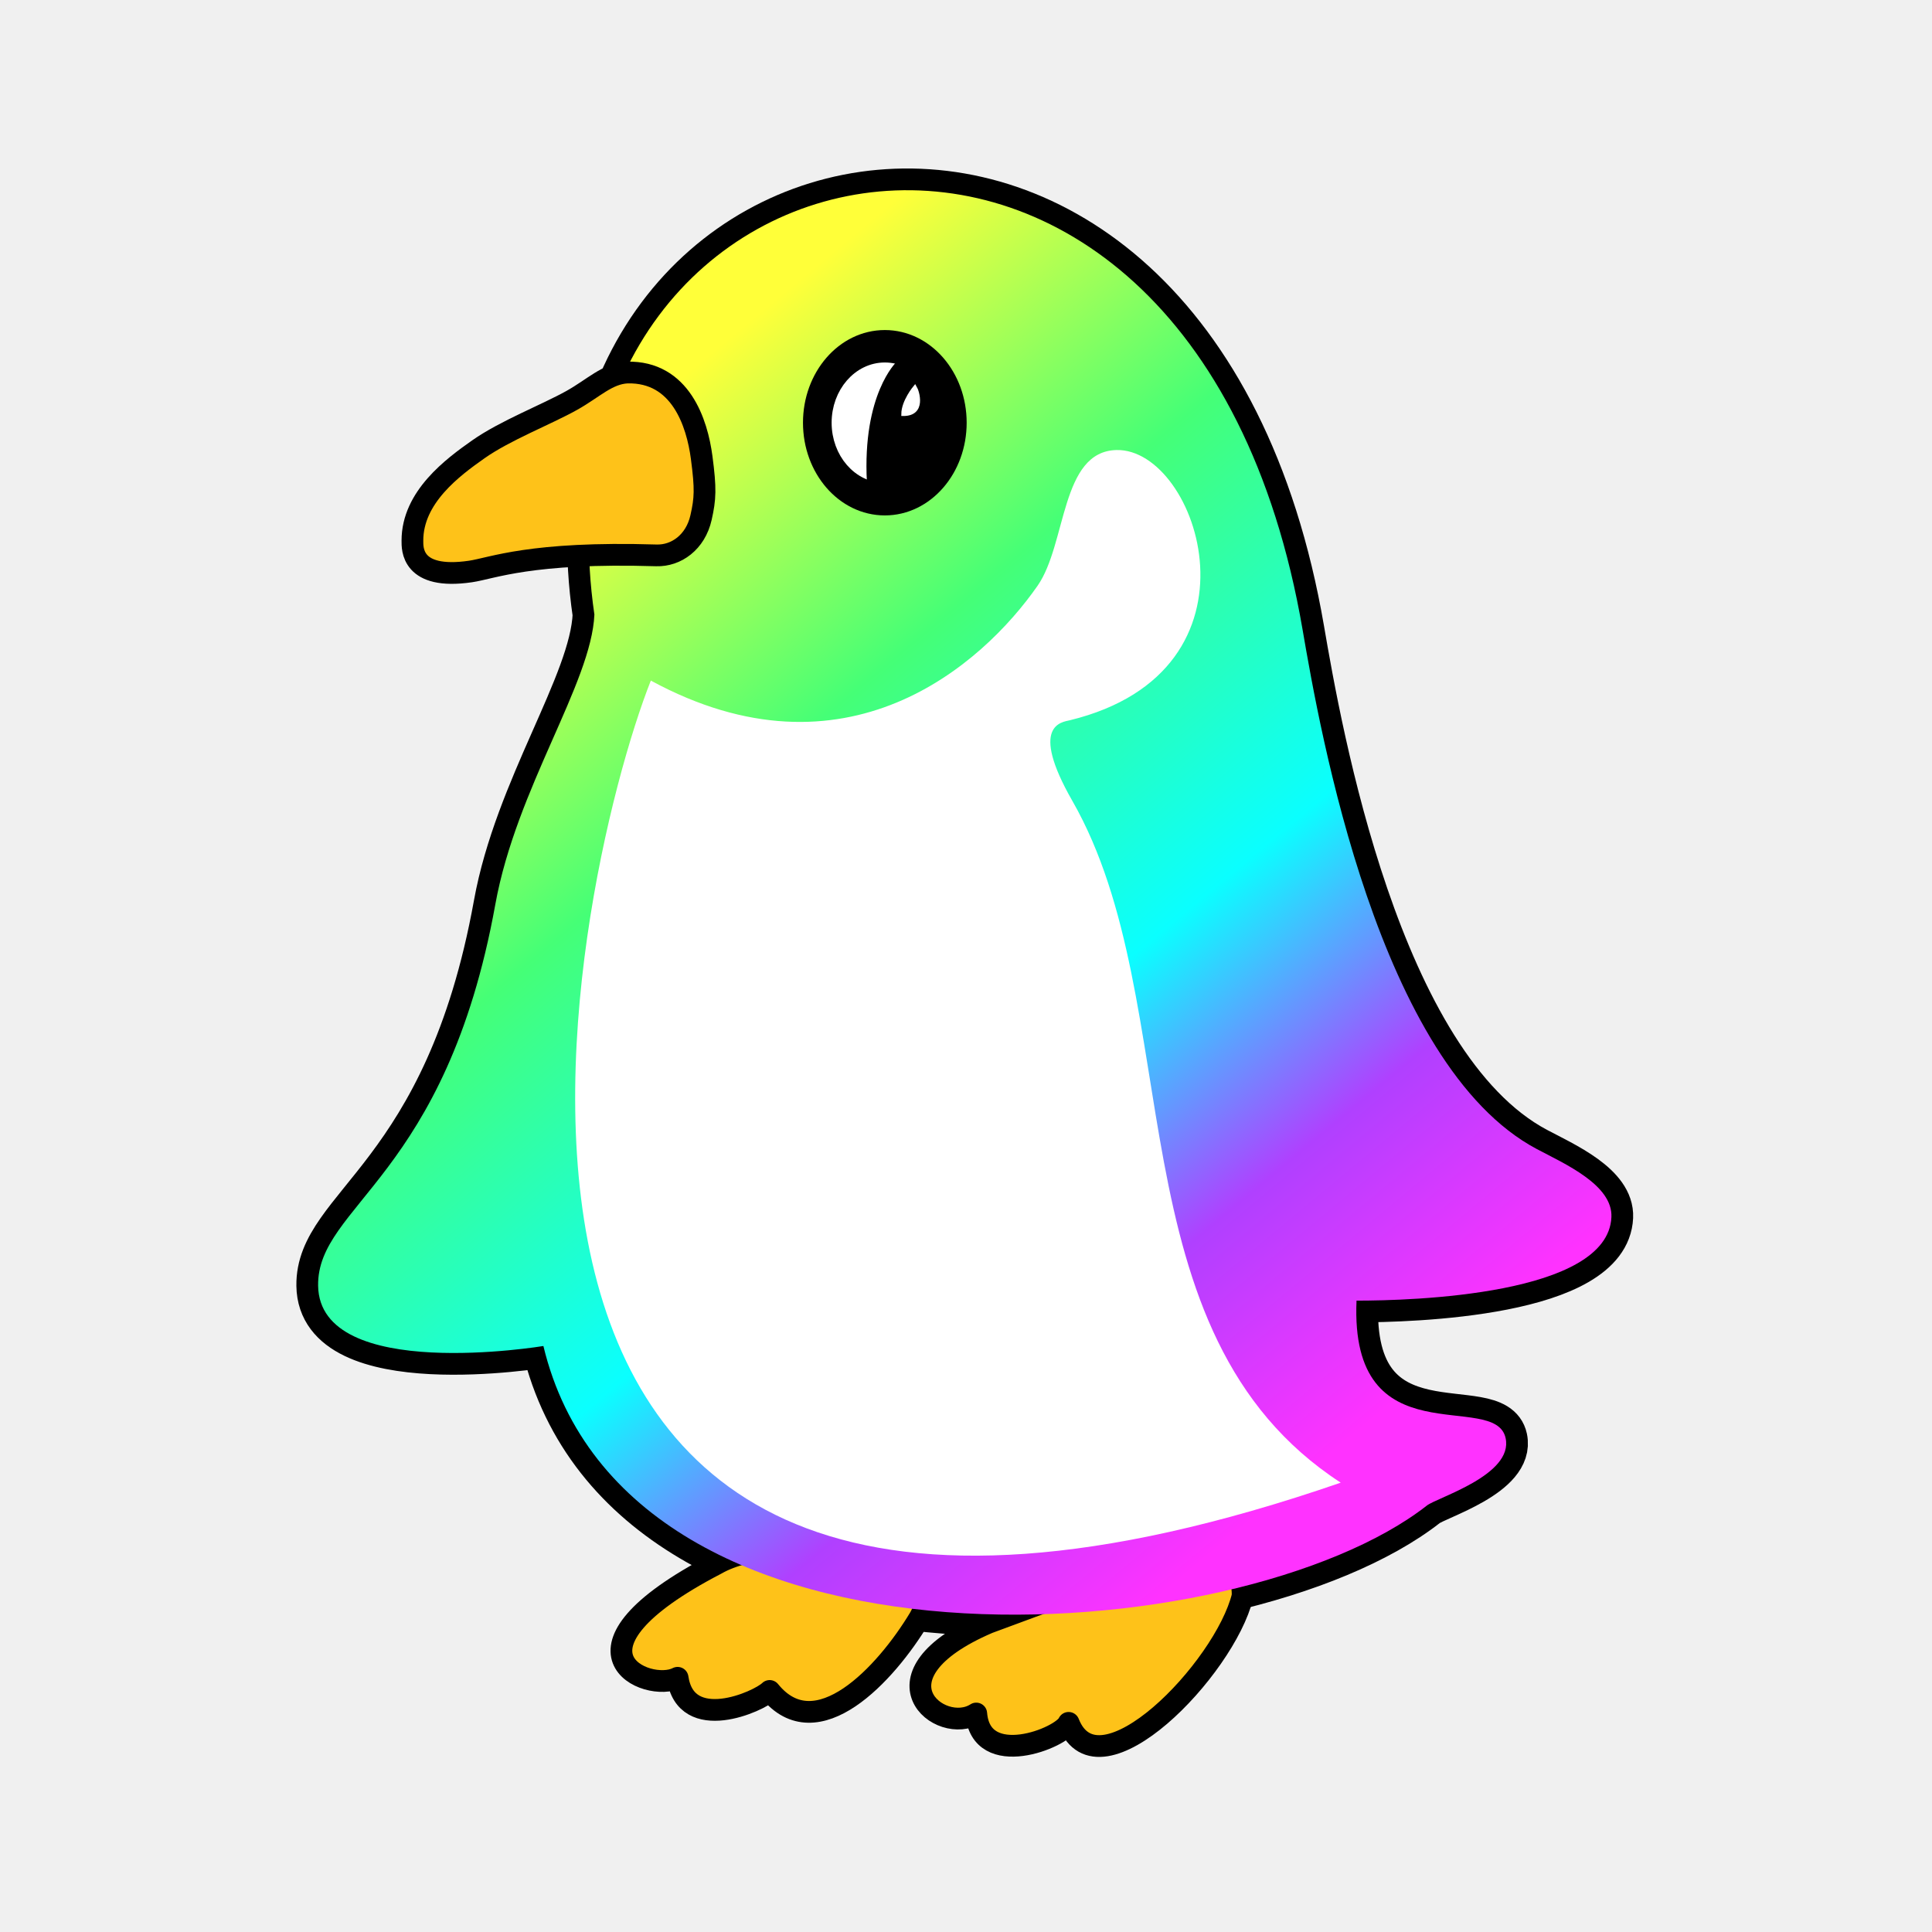
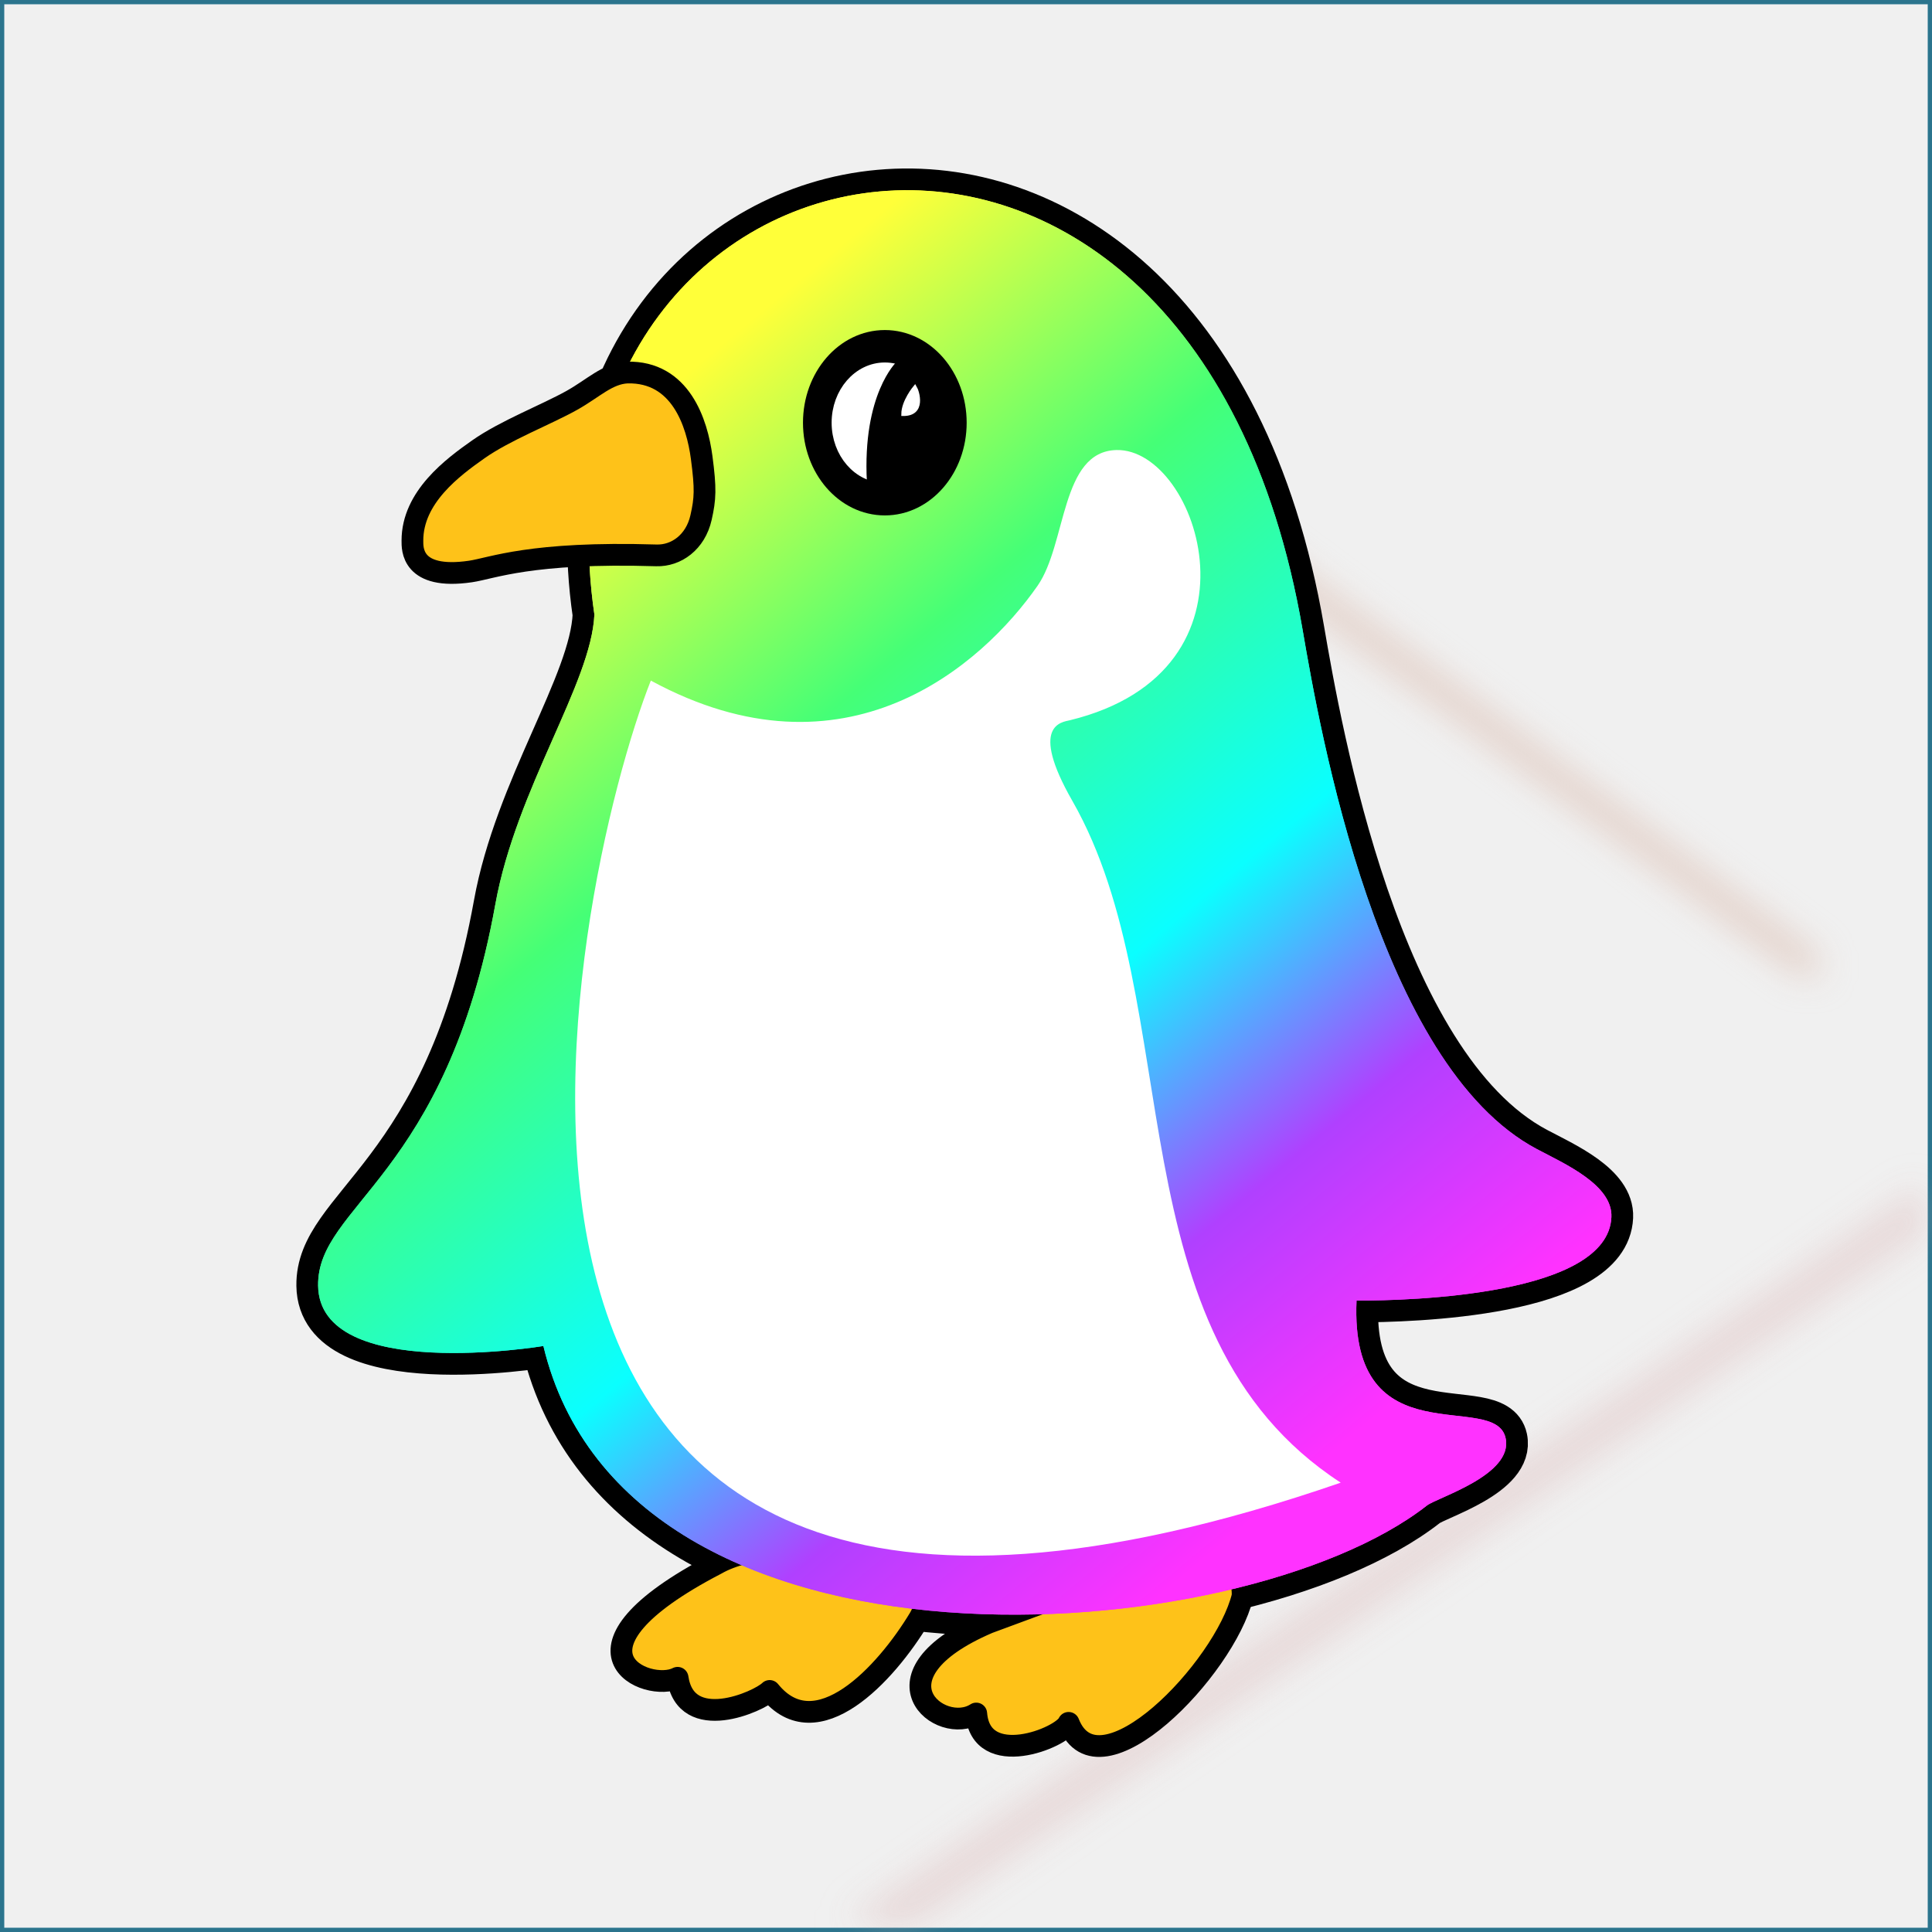
- <svg xmlns="http://www.w3.org/2000/svg" xmlns:xlink="http://www.w3.org/1999/xlink" version="1.1" id="svg1" width="533.333" height="533.333" viewBox="0 0 533.333 533.333">
+ <svg xmlns="http://www.w3.org/2000/svg" xmlns:xlink="http://www.w3.org/1999/xlink" version="1.1" id="svg1" width="533.333" height="533.333" viewBox="0 0 533.333 533.333" xml:space="preserve">
  <defs id="defs1">
+     <linearGradient id="linearGradient10-3">
+       <stop style="stop-color:#5bcefa;stop-opacity:1;" offset="0" id="stop20" />
+       <stop style="stop-color:#f5a9b8;stop-opacity:1;" offset="0.292" id="stop21" />
+       <stop style="stop-color:#f3f3f3;stop-opacity:1;" offset="0.51" id="stop22" />
+       <stop style="stop-color:#f5a9b8;stop-opacity:1;" offset="0.698" id="stop23" />
+       <stop style="stop-color:#5bcefa;stop-opacity:1;" offset="0.865" id="stop24" />
+     </linearGradient>
+     <linearGradient id="linearGradient10-2">
+       <stop style="stop-color:#34bff3;stop-opacity:1;" offset="0" id="stop15" />
+       <stop style="stop-color:#f3f3f3;stop-opacity:1;" offset="0.453" id="stop16" />
+       <stop style="stop-color:#f3f3f3;stop-opacity:1;" offset="0.51" id="stop17" />
+       <stop style="stop-color:#f3f3f3;stop-opacity:1;" offset="0.536" id="stop18" />
+       <stop style="stop-color:#f291a9;stop-opacity:1;" offset="0.865" id="stop19" />
+     </linearGradient>
    <linearGradient id="linearGradient10">
      <stop style="stop-color:#ffff39;stop-opacity:1;" offset="0" id="stop11" />
      <stop style="stop-color:#45ff76;stop-opacity:1;" offset="0.245" id="stop1" />
      <stop style="stop-color:#0affff;stop-opacity:1;" offset="0.51" id="stop2" />
      <stop style="stop-color:#b040ff;stop-opacity:1;" offset="0.69" id="stop3" />
      <stop style="stop-color:#ff32ff;stop-opacity:1;" offset="0.865" id="stop4" />
    </linearGradient>
    <linearGradient xlink:href="#linearGradient10" id="linearGradient12" x1="198.486" y1="95.71" x2="452.009" y2="400.476" gradientUnits="userSpaceOnUse" />
+     <linearGradient id="linearGradient10-4">
+       <stop style="stop-color:#77b255;stop-opacity:1;" offset="0" id="stop11-3" />
+       <stop style="stop-color:#5c913b;stop-opacity:1;" offset="0.51" id="stop2-2" />
+       <stop style="stop-color:#c6e5b3;stop-opacity:1;" offset="0.865" id="stop4-6" />
+     </linearGradient>
+     <linearGradient xlink:href="#linearGradient10" id="linearGradient15" gradientUnits="userSpaceOnUse" x1="198.486" y1="95.71" x2="452.009" y2="400.476" />
+     <meshgradient id="meshgradient1" gradientUnits="userSpaceOnUse" x="0" y="0">
+       <meshrow id="meshrow4235">
+         <meshpatch id="meshpatch4235">
+           <stop path="c 7.509,0  15.019,0  22.528,0" style="stop-color:#ffffff;stop-opacity:1" id="stop4235" />
+           <stop path="c -2.312,105.522  12.838,175.309  13.057,243.104" style="stop-color:#ffffff;stop-opacity:1" id="stop4236" />
+           <stop path="c -15.427,3.991  -28.29,6.896  -35.581,7.442" style="stop-color:#dbcbcd;stop-opacity:1" id="stop4237" />
+           <stop path="c -0,-66.584  -0.001,-144.51  -0.004,-250.546" style="stop-color:#cfb9bb;stop-opacity:1" id="stop4238" />
+         </meshpatch>
+         <meshpatch id="meshpatch4238">
+           <stop path="c 4.582,0  9.164,0  13.746,0" id="stop4239" />
+           <stop path="c -0.821,103.98  26.477,167.57  29.732,234.875" style="stop-color:#ffffff;stop-opacity:1" id="stop4240" />
+           <stop path="c -10.64,2.954  -21.009,5.794  -30.422,8.229" style="stop-color:#e3d7d8;stop-opacity:1" id="stop4241" />
+         </meshpatch>
+         <meshpatch id="meshpatch4241">
+           <stop path="c 15.742,0  31.485,0  47.227,0" id="stop4242" />
+           <stop path="c -5.25094e-05,100.504  64.728,144.626  74.115,212.07" style="stop-color:#ffffff;stop-opacity:1" id="stop4243" />
+           <stop path="c -15.287,1.145  -55.054,12.654  -91.61,22.805" style="stop-color:#ffffff;stop-opacity:1" id="stop4244" />
+         </meshpatch>
+         <meshpatch id="meshpatch4244">
+           <stop path="c 59.318,0  118.635,0  177.953,0" id="stop4245" />
+           <stop path="c 1.274,88.171  41.669,142.265  48.616,210.455" style="stop-color:#dbb599;stop-opacity:1" id="stop4246" />
+           <stop path="c -45.158,-1.858  -92.818,-2.657  -152.454,1.615" style="stop-color:#b9b2ab;stop-opacity:1" id="stop4247" />
+         </meshpatch>
+         <meshpatch id="meshpatch4247">
+           <stop path="c 48.823,0  97.646,0  146.469,0" id="stop4248" />
+           <stop path="c -2.269,79.964  13.507,144.209  13.855,214.957" style="stop-color:#757361;stop-opacity:1" id="stop4249" />
+           <stop path="c -39.064,-0.726  -74.539,-2.973  -111.708,-4.502" style="stop-color:#b5917f;stop-opacity:1" id="stop4250" />
+         </meshpatch>
+         <meshpatch id="meshpatch4250">
+           <stop path="c 41.803,0  83.607,0  125.41,0" id="stop4251" />
+           <stop path="c 0,70.692  0,141.384  1.13687e-13,212.076" style="stop-color:#3e1c0e;stop-opacity:1" id="stop4252" />
+           <stop path="c -42.028,3.01  -78.107,3.503  -111.555,2.881" style="stop-color:#4f3f2d;stop-opacity:1" id="stop4253" />
+         </meshpatch>
+       </meshrow>
+       <meshrow id="meshrow4253">
+         <meshpatch id="meshpatch4253">
+           <stop path="c 2.633,56.625  0.676,108.127  -1.375,161.356" id="stop4254" />
+           <stop path="c -14.252,1.516  -26.454,2.58  -34.208,2.667" style="stop-color:#bc8382;stop-opacity:1" id="stop4255" />
+           <stop path="c 0,-50.893  0.001,-99.58  0.002,-156.58" style="stop-color:#a67e81;stop-opacity:1" id="stop4256" />
+         </meshpatch>
+         <meshpatch id="meshpatch4256">
+           <stop path="c 3.656,57.116  -0.079,111.054  -3.967,166.427" id="stop4257" />
+           <stop path="c -9.676,1.14  -19.135,2.233  -27.831,3.158" style="stop-color:#ca8784;stop-opacity:1" id="stop4258" />
+         </meshpatch>
+         <meshpatch id="meshpatch4258">
+           <stop path="c 8.036,57.736  -0.942,118.98  -10.271,180.655" id="stop4259" />
+           <stop path="c -16.254,0.178  -52.062,4.66  -85.305,8.577" style="stop-color:#b79a9c;stop-opacity:1" id="stop4260" />
+         </meshpatch>
+         <meshpatch id="meshpatch4260">
+           <stop path="c 4.601,59.151  -1.082,120.423  -6.976,181.955" id="stop4261" />
+           <stop path="c -47.395,-0.889  -96.788,-1.339  -155.749,0.315" style="stop-color:#a97e8c;stop-opacity:1" id="stop4262" />
+         </meshpatch>
+         <meshpatch id="meshpatch4262">
+           <stop path="c 2.697,59.179  0.651,119.337  -1.494,179.614" id="stop4263" />
+           <stop path="c -40.524,-0.399  -78.181,-1.429  -117.191,-2.161" style="stop-color:#9f687f;stop-opacity:1" id="stop4264" />
+         </meshpatch>
+         <meshpatch id="meshpatch4264">
+           <stop path="c -1.13687e-13,60.517  -1.13687e-13,121.033  -1.13687e-13,181.55" id="stop4265" />
+           <stop path="c -41.551,1.166  -78.351,1.287  -113.048,0.945" style="stop-color:#5b4134;stop-opacity:1" id="stop4266" />
+         </meshpatch>
+       </meshrow>
+       <meshrow id="meshrow4266">
+         <meshpatch id="meshpatch4266">
+           <stop path="c -0.981,40.946  17.536,82.638  18.492,128.758" id="stop4267" />
+           <stop path="c -21.951,0.01  -45.191,0.103  -52.701,0.106" style="stop-color:#201314;stop-opacity:1" id="stop4268" />
+           <stop path="c 0,-46.575  0,-87.045  0,-126.198" style="stop-color:#000000;stop-opacity:1" id="stop4269" />
+         </meshpatch>
+         <meshpatch id="meshpatch4269">
+           <stop path="c -2.991,42.611  25.412,85.619  25.539,132.031" id="stop4270" />
+           <stop path="c -8.568,-0.096  -21.483,-0.122  -34.877,-0.116" style="stop-color:#844f53;stop-opacity:1" id="stop4271" />
+         </meshpatch>
+         <meshpatch id="meshpatch4271">
+           <stop path="c -7.179,47.461  -14.565,95.177  -14.565,141.746" id="stop4272" />
+           <stop path="c -15.742,-0.003  -15.763,-0.821  -45.201,-1.138" style="stop-color:#814e51;stop-opacity:1" id="stop4273" />
+         </meshpatch>
+         <meshpatch id="meshpatch4273">
+           <stop path="c -4.536,47.351  -9.198,94.856  -9.395,141.667" id="stop4274" />
+           <stop path="c -49.995,0.215  -101.601,0.393  -160.918,0.394" style="stop-color:#764948;stop-opacity:1" id="stop4275" />
+         </meshpatch>
+         <meshpatch id="meshpatch4275">
+           <stop path="c -1.65,46.385  -3.358,92.842  -3.007,138.978" id="stop4276" />
+           <stop path="c -42.371,0.149  -82.43,0.351  -123.58,0.528" style="stop-color:#6d4641;stop-opacity:1" id="stop4277" />
+         </meshpatch>
+         <meshpatch id="meshpatch4277">
+           <stop path="c 0,46.569  0,93.138  0,139.707" id="stop4278" />
+           <stop path="c -41.803,0  -79.777,0.088  -116.055,0.216" style="stop-color:#66433b;stop-opacity:1" id="stop4279" />
+         </meshpatch>
+       </meshrow>
+     </meshgradient>
+     <filter style="color-interpolation-filters:sRGB" id="filter3198" x="-0.072" y="-0.1" width="1.143" height="1.199">
+       <feGaussianBlur stdDeviation="5.15" id="feGaussianBlur3198" />
+     </filter>
+     <filter style="color-interpolation-filters:sRGB" id="filter3199" x="-0.051" y="-0.078" width="1.102" height="1.156">
+       <feGaussianBlur stdDeviation="5.664" id="feGaussianBlur3199" />
+     </filter>
  </defs>
  <g id="g1">
+     <rect style="fill:url(#meshgradient1);fill-opacity:1;stroke:#3f88a1;stroke-width:2.275;stroke-linecap:round;stroke-linejoin:round;paint-order:markers fill stroke;stroke-opacity:1" id="rect1" width="533.333" height="533.333" x="0" y="0" ry="0" />
+     <rect style="fill:none;fill-opacity:1;stroke:#2b748d;stroke-width:2.275;stroke-linecap:round;stroke-linejoin:round;paint-order:markers fill stroke" id="rect3194" width="533.333" height="533.333" x="0" y="0" />
+     <path style="opacity:0.745;mix-blend-mode:normal;fill:none;fill-opacity:1;stroke:#d8afaf;stroke-width:5.299;stroke-linecap:round;stroke-linejoin:round;stroke-dasharray:none;stroke-opacity:1;paint-order:markers fill stroke;filter:url(#filter3199)" d="M 239.187,533.333 534.471,331.266 Z" id="path3197" />
+     <path style="fill:none;fill-opacity:1;stroke:#dabaac;stroke-width:4.543;stroke-linecap:round;stroke-linejoin:round;paint-order:markers fill stroke;stroke-opacity:1;filter:url(#filter3198);stroke-dasharray:none" d="M 308.257,124.234 499.637,266.667 Z" id="path3198" />
    <path style="display:inline;fill:none;fill-opacity:1;stroke:#000000;stroke-width:12;stroke-linecap:round;stroke-linejoin:round;stroke-dasharray:none;stroke-opacity:1;paint-order:stroke fill markers" d="m 150.006,371.57 c 0,0 -61.825,10.284 -62.19,-16.659 -0.302,-22.233 35.306,-29.858 48.922,-105.267 5.787,-32.05 26.537,-61.081 27.344,-79.997 -19.99,-137.157 164.612,-175.686 195.506,4.214 4.778,27.826 20.933,120.143 64.658,143.34 7.627,4.046 20.986,9.879 20.586,18.793 -0.969,21.58 -55.239,23.051 -70.359,23.051 -1.929,44.034 38.286,24.49 41.158,37.967 2.175,10.203 -18.852,16.337 -21.741,18.598 -51.536,40.344 -220.623,52.81 -243.886,-44.041 z" id="path3" />
    <g id="g7" style="display:inline;fill:#fec219;fill-opacity:1;paint-order:markers fill stroke">
      <path style="fill:#fec219;fill-opacity:1;stroke:#000000;stroke-width:6;stroke-linecap:round;stroke-linejoin:round;stroke-dasharray:none;stroke-opacity:1;paint-order:markers fill stroke" d="m 197.722,431.755 c -46.098,23.956 -19.017,35.759 -10.668,31.403 2.299,15.487 22.4,6.61 25.408,3.63 12.946,15.971 32.038,-4.612 41.355,-20.099 10.898,-18.877 -38.698,-24.978 -56.095,-14.934 z" id="path5" />
      <path style="fill:#fec219;fill-opacity:1;stroke:#000000;stroke-width:6;stroke-linecap:round;stroke-linejoin:round;stroke-dasharray:none;stroke-opacity:1;paint-order:markers fill stroke" d="m 272.822,447.979 c -34.051,14.63 -13.25,31.456 -3.326,25.039 1.283,15.656 23.699,6.77 25.495,2.578 8.299,21.046 43.061,-14.789 48.023,-34.98 0.941,-19.421 -38.879,-4.273 -70.192,7.362 z" id="path6" />
    </g>
    <path style="display:inline;fill:url(#linearGradient12);fill-opacity:1;stroke:none;stroke-width:12;stroke-linecap:round;stroke-linejoin:round;stroke-dasharray:none;stroke-opacity:1;paint-order:stroke fill markers" d="m 150.006,371.57 c 0,0 -61.825,10.284 -62.19,-16.659 -0.302,-22.233 35.306,-29.858 48.922,-105.267 5.787,-32.05 26.537,-61.081 27.344,-79.997 -19.99,-137.157 164.612,-175.686 195.506,4.214 4.778,27.826 20.933,120.143 64.658,143.34 7.627,4.046 20.986,9.879 20.586,18.793 -0.969,21.58 -55.239,23.051 -70.359,23.051 -1.929,44.034 38.286,24.49 41.158,37.967 2.175,10.203 -18.852,16.337 -21.741,18.598 -51.536,40.344 -220.623,52.81 -243.886,-44.041 z" id="path13" />
+     <path style="display:inline;fill:url(#linearGradient15);fill-opacity:1;stroke:none;stroke-width:12;stroke-linecap:round;stroke-linejoin:round;stroke-dasharray:none;stroke-opacity:1;paint-order:stroke fill markers" d="m 150.006,371.57 c 0,0 -61.825,10.284 -62.19,-16.659 -0.302,-22.233 35.306,-29.858 48.922,-105.267 5.787,-32.05 26.537,-61.081 27.344,-79.997 -19.99,-137.157 164.612,-175.686 195.506,4.214 4.778,27.826 20.933,120.143 64.658,143.34 7.627,4.046 20.986,9.879 20.586,18.793 -0.969,21.58 -55.239,23.051 -70.359,23.051 -1.929,44.034 38.286,24.49 41.158,37.967 2.175,10.203 -18.852,16.337 -21.741,18.598 -51.536,40.344 -220.623,52.81 -243.886,-44.041 z" id="path7" />
    <path style="display:inline;fill:#ffffff;fill-opacity:1;stroke:#007faa;stroke-width:2.275;stroke-linecap:round;stroke-linejoin:round;stroke-opacity:0;paint-order:markers fill stroke" d="m 179.664,187.877 c 53.736,29.168 91.447,-4.202 106.765,-26.185 8.076,-11.589 6.311,-37.156 21.828,-37.459 22.546,-0.44 43.214,60.903 -12.923,74.595 -2.146,0.523 -11.349,1.213 0.684,22.244 32.322,56.491 10.438,146.811 74.09,188.22 -271.721,93.768 -212.004,-167.002 -190.444,-221.415 z" id="path4" />
    <path style="fill:#fec219;fill-opacity:1;stroke:#000000;stroke-width:6;stroke-linecap:round;stroke-linejoin:round;paint-order:markers fill stroke;stroke-opacity:1;stroke-dasharray:none" d="m 173.162,102.836 c 14.715,-0.342 19.276,13.927 20.533,23.442 1.145,8.666 1.01,11.347 -0.171,16.598 -1.54,6.844 -6.887,10.604 -12.32,10.438 -34.759,-1.067 -45.351,3.576 -51.333,4.449 -16.426,2.396 -16.018,-6.426 -16.022,-8.497 -0.023,-12.036 11.162,-20.278 18.217,-25.241 7.393,-5.2 18.712,-9.549 25.758,-13.484 6.028,-3.367 9.838,-7.425 15.338,-7.704 z" id="path2" />
    <g id="g6">
      <ellipse style="display:inline;fill:#000000;fill-opacity:1;stroke:#000000;stroke-width:6;stroke-linecap:round;stroke-linejoin:round;stroke-dasharray:none;paint-order:markers fill stroke;stroke-opacity:1" id="path1" cx="244.258" cy="116.696" rx="19.592" ry="22.586" />
      <ellipse style="display:inline;fill:#ffffff;fill-opacity:1;stroke:#ffffff;stroke-width:3.9;stroke-linecap:round;stroke-linejoin:round;stroke-dasharray:none;paint-order:markers fill stroke;stroke-opacity:1" id="ellipse8" cx="244.258" cy="116.696" rx="12.736" ry="14.683" />
      <path style="fill:#000000;stroke:#000000;stroke-width:1px;stroke-linecap:butt;stroke-linejoin:miter;stroke-opacity:1;fill-opacity:1" d="m 239.806,133.031 c 29.885,3.085 20.145,-32.97 8.046,-32.789 0,0 -9.316,8.711 -8.046,32.789 z" id="path10" />
      <path style="fill:#ffffff;fill-opacity:1;stroke:#ffffff;stroke-width:1px;stroke-linecap:butt;stroke-linejoin:miter;stroke-opacity:1" d="m 249.304,114.338 c 5.997,0.06 4,-6.262 3.274,-7.457 0,0 -3.274,3.91 -3.274,7.457 z" id="path14" />
    </g>
  </g>
</svg>
